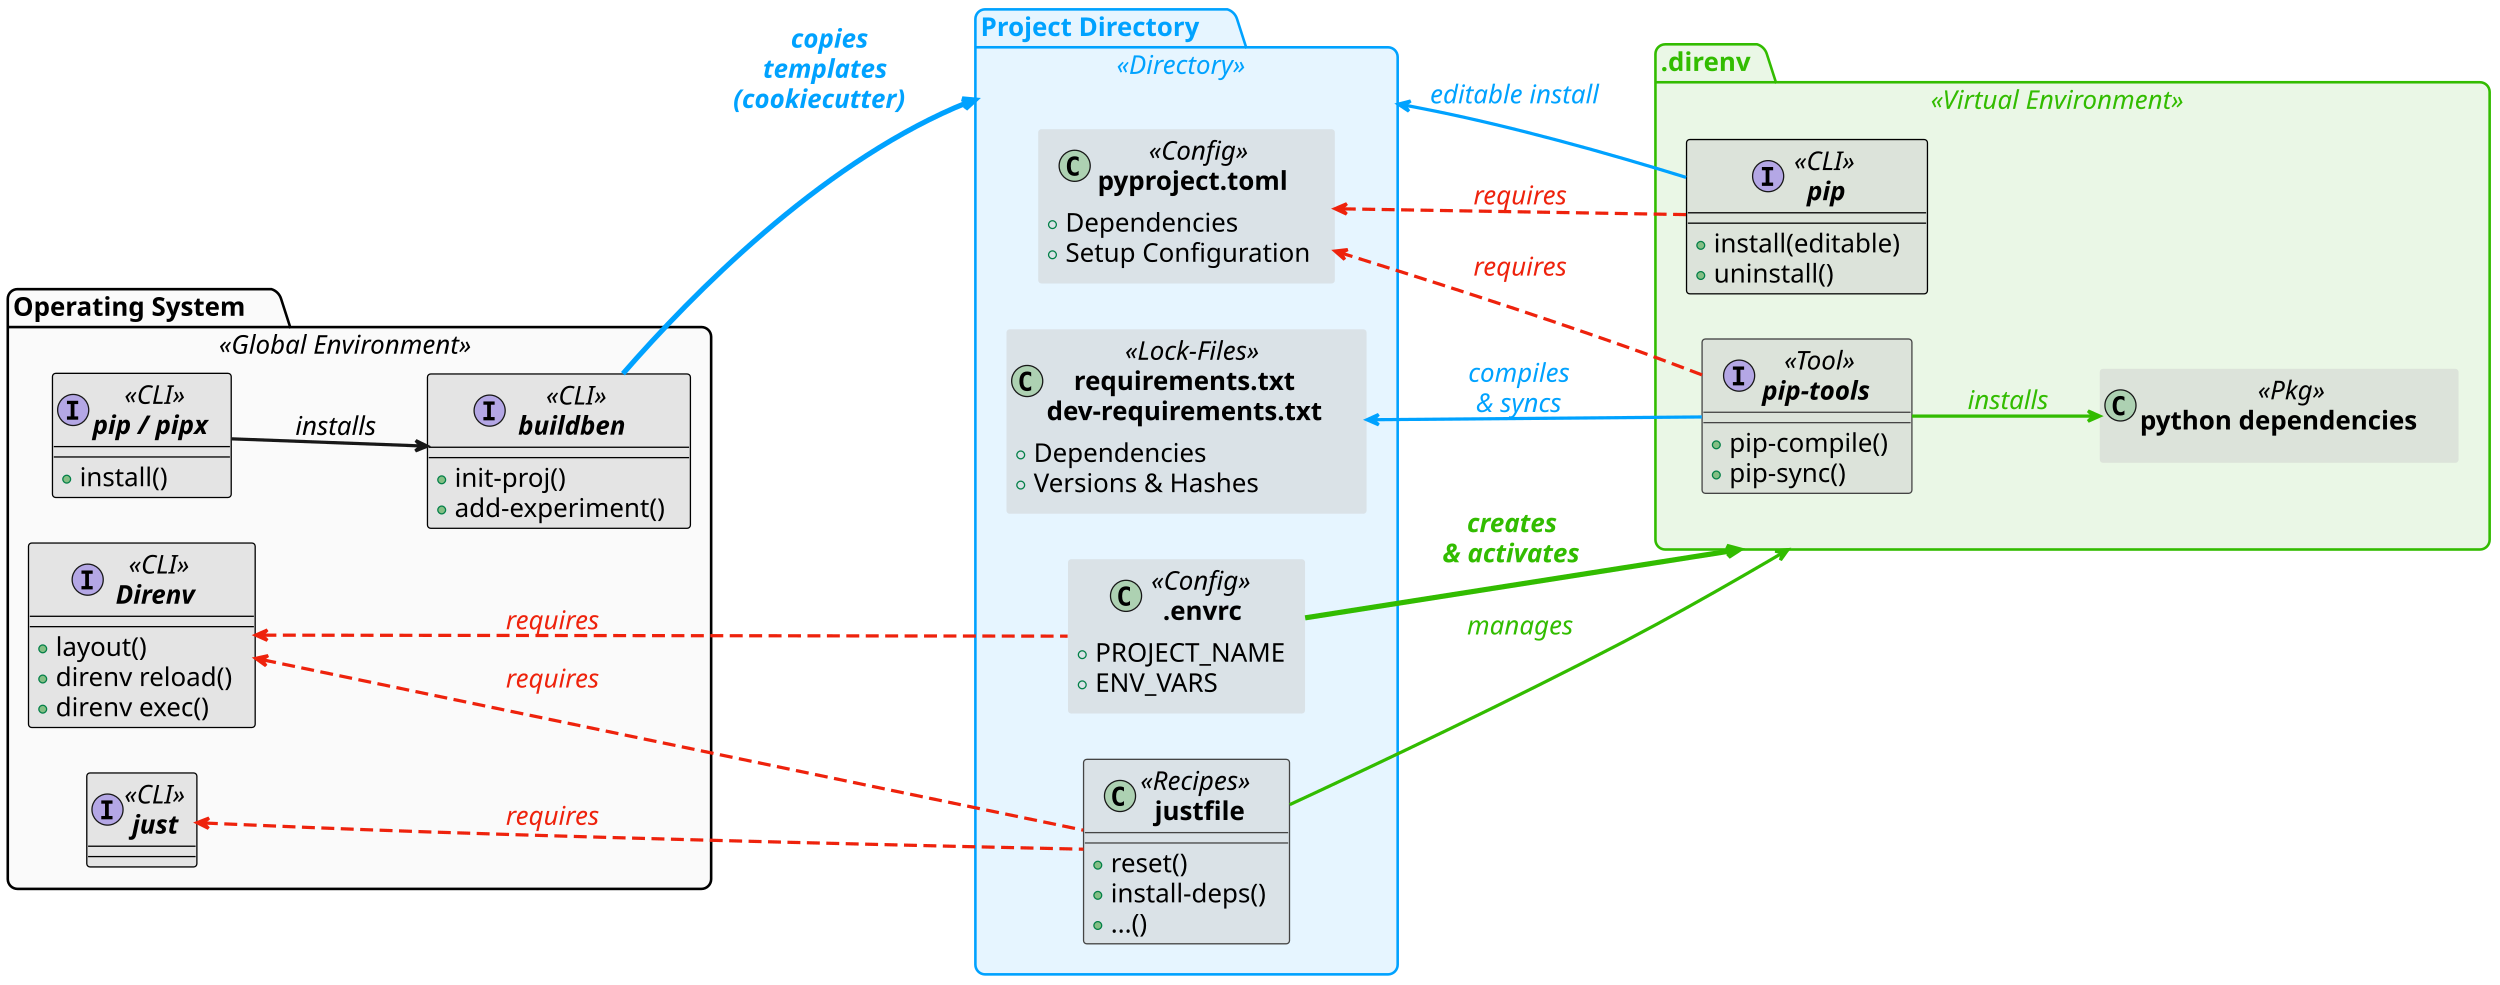
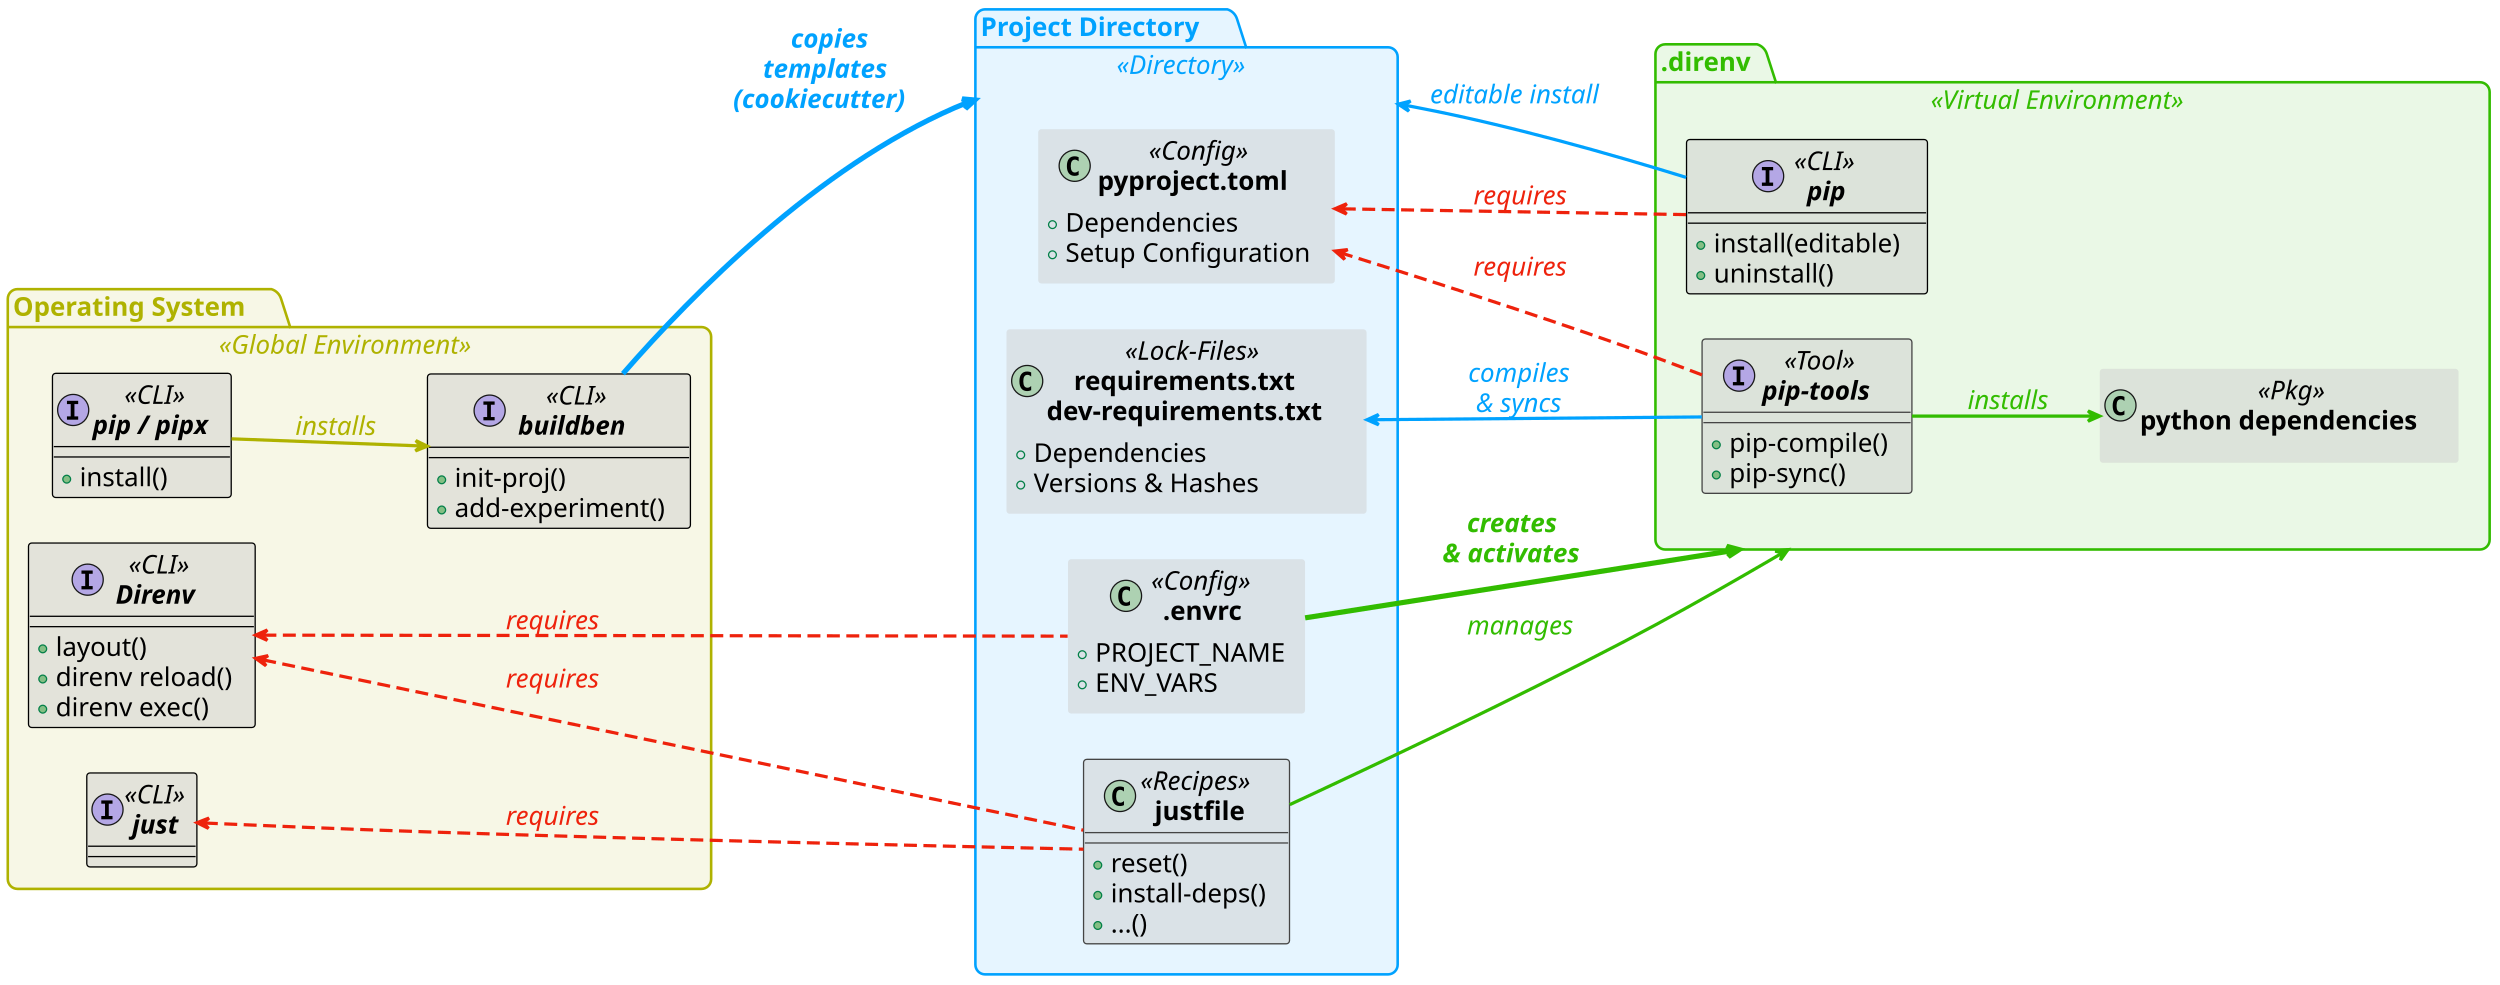
<svg xmlns="http://www.w3.org/2000/svg" contentStyleType="text/css" height="760px" preserveAspectRatio="none" style="width:1930px;height:760px;" version="1.1" viewBox="0 0 1930 760" width="1930px" zoomAndPan="magnify">
  <defs />
  <g>
    <g id="cluster_GE">
-       <path d="M13.5,223.217 L209.5,223.217 A11.25,11.25 0 0 1 217,230.717 L224,252.498 L541.5,252.498 A7.5,7.5 0 0 1 549,259.998 L549,678.717 A7.5,7.5 0 0 1 541.5,686.217 L13.5,686.217 A7.5,7.5 0 0 1 6,678.717 L6,230.717 A7.5,7.5 0 0 1 13.5,223.217 " fill="#EEEEEE" fill-opacity="0.267" style="stroke:#000000;stroke-width:2.0;" />
-       <line style="stroke:#000000;stroke-width:2.0;" x1="6" x2="224" y1="252.498" y2="252.498" />
-       <text fill="#000000" font-family="sans-serif" font-size="20" font-weight="bold" lengthAdjust="spacing" textLength="205" x="10" y="243.781">Operating System</text>
-       <text fill="#000000" font-family="sans-serif" font-size="20" font-style="italic" lengthAdjust="spacing" textLength="225" x="169" y="273.062">«Global Environment»</text>
+       <path d="M13.5,223.217 L209.5,223.217 A11.25,11.25 0 0 1 217,230.717 L224,252.498 L541.5,252.498 A7.5,7.5 0 0 1 549,259.998 L549,678.717 A7.5,7.5 0 0 1 541.5,686.217 L13.5,686.217 A7.5,7.5 0 0 1 6,678.717 L6,230.717 A7.5,7.5 0 0 1 13.5,223.217 " fill="#AFB200" fill-opacity="0.098" style="stroke:#AFB200;stroke-width:2.0;" />
+       <line style="stroke:#AFB200;stroke-width:2.0;" x1="6" x2="224" y1="252.498" y2="252.498" />
+       <text fill="#AFB200" font-family="sans-serif" font-size="20" font-weight="bold" lengthAdjust="spacing" textLength="205" x="10" y="243.781">Operating System</text>
+       <text fill="#AFB200" font-family="sans-serif" font-size="20" font-style="italic" lengthAdjust="spacing" textLength="225" x="169" y="273.062">«Global Environment»</text>
    </g>
    <g id="cluster_PDIR">
      <path d="M760.5,7.217 L947.5,7.217 A11.25,11.25 0 0 1 955,14.717 L962,36.498 L1071.5,36.498 A7.5,7.5 0 0 1 1079,43.998 L1079,744.717 A7.5,7.5 0 0 1 1071.5,752.217 L760.5,752.217 A7.5,7.5 0 0 1 753,744.717 L753,14.717 A7.5,7.5 0 0 1 760.5,7.217 " fill="#00A2FF" fill-opacity="0.098" style="stroke:#00A2FF;stroke-width:2.0;" />
      <line style="stroke:#00A2FF;stroke-width:2.0;" x1="753" x2="962" y1="36.498" y2="36.498" />
      <text fill="#00A2FF" font-family="sans-serif" font-size="20" font-weight="bold" lengthAdjust="spacing" textLength="196" x="757" y="27.781">Project Directory</text>
      <text fill="#00A2FF" font-family="sans-serif" font-size="20" font-style="italic" lengthAdjust="spacing" textLength="116" x="862" y="57.062">«Directory»</text>
    </g>
    <g id="cluster_VENV">
-       <path d="M1285.5,34.217 L1356.5,34.217 A11.25,11.25 0 0 1 1364,41.717 L1371,63.498 L1914.5,63.498 A7.5,7.5 0 0 1 1922,70.998 L1922,416.717 A7.5,7.5 0 0 1 1914.5,424.217 L1285.5,424.217 A7.5,7.5 0 0 1 1278,416.717 L1278,41.717 A7.5,7.5 0 0 1 1285.5,34.217 " fill="#2EAD00" fill-opacity="0.098" style="stroke:#32BC00;stroke-width:2.0;" />
+       <path d="M1285.5,34.217 L1356.5,34.217 A11.25,11.25 0 0 1 1364,41.717 L1371,63.498 L1914.5,63.498 A7.5,7.5 0 0 1 1922,70.998 L1922,416.717 A7.5,7.5 0 0 1 1914.5,424.217 L1285.5,424.217 A7.5,7.5 0 0 1 1278,416.717 L1278,41.717 A7.5,7.5 0 0 1 1285.5,34.217 " fill="#32BC00" fill-opacity="0.098" style="stroke:#32BC00;stroke-width:2.0;" />
      <line style="stroke:#32BC00;stroke-width:2.0;" x1="1278" x2="1371" y1="63.498" y2="63.498" />
      <text fill="#32BC00" font-family="sans-serif" font-size="20" font-weight="bold" lengthAdjust="spacing" textLength="80" x="1282" y="54.781">.direnv</text>
      <text fill="#32BC00" font-family="sans-serif" font-size="20" font-style="italic" lengthAdjust="spacing" textLength="227" x="1490.5" y="84.062">«Virtual Environment»</text>
    </g>
    <g id="elem_B">
-       <rect codeLine="55" fill="#CCCCCC" fill-opacity="0.467" height="119.125" id="B" rx="2.5" ry="2.5" style="stroke:#000000;stroke-width:1.0;" width="203" x="330" y="288.717" />
+       <rect codeLine="57" fill="#CCCCCC" fill-opacity="0.467" height="119.125" id="B" rx="2.5" ry="2.5" style="stroke:#000000;stroke-width:1.0;" width="203" x="330" y="288.717" />
      <ellipse cx="378" cy="316.998" fill="#B4A7E5" rx="12" ry="12" style="stroke:#181818;stroke-width:1.0;" />
      <path d="M373.188,312.451 L373.188,309.92 L381.859,309.92 L381.859,312.451 L378.969,312.451 L378.969,321.951 L381.859,321.951 L381.859,324.498 L373.188,324.498 L373.188,321.951 L376.078,321.951 L376.078,312.451 L373.188,312.451 Z " fill="#000000" />
      <text fill="#000000" font-family="sans-serif" font-size="20" font-style="italic" lengthAdjust="spacing" textLength="55" x="421.5" y="312.281">«CLI»</text>
      <text fill="#000000" font-family="sans-serif" font-size="20" font-style="italic" font-weight="bold" lengthAdjust="spacing" textLength="98" x="400" y="335.562">buildben</text>
      <line style="stroke:#000000;stroke-width:1.0;" x1="331" x2="532" y1="345.279" y2="345.279" />
      <line style="stroke:#000000;stroke-width:1.0;" x1="331" x2="532" y1="353.279" y2="353.279" />
      <ellipse cx="341" cy="370.42" fill="#84BE84" rx="3" ry="3" style="stroke:#038048;stroke-width:1.0;" />
      <text fill="#000000" font-family="sans-serif" font-size="20" lengthAdjust="spacing" textLength="95" x="351" y="375.844">init-proj()</text>
      <ellipse cx="341" cy="393.701" fill="#84BE84" rx="3" ry="3" style="stroke:#038048;stroke-width:1.0;" />
      <text fill="#000000" font-family="sans-serif" font-size="20" lengthAdjust="spacing" textLength="176" x="351" y="399.125">add-experiment()</text>
    </g>
    <g id="elem_PIP">
-       <rect codeLine="59" fill="#CCCCCC" fill-opacity="0.467" height="95.844" id="PIP" rx="2.5" ry="2.5" style="stroke:#000000;stroke-width:1.0;" width="138" x="40.5" y="288.217" />
+       <rect codeLine="61" fill="#CCCCCC" fill-opacity="0.467" height="95.844" id="PIP" rx="2.5" ry="2.5" style="stroke:#000000;stroke-width:1.0;" width="138" x="40.5" y="288.217" />
      <ellipse cx="56.5" cy="316.498" fill="#B4A7E5" rx="12" ry="12" style="stroke:#181818;stroke-width:1.0;" />
      <path d="M51.688,311.951 L51.688,309.42 L60.359,309.42 L60.359,311.951 L57.469,311.951 L57.469,321.451 L60.359,321.451 L60.359,323.998 L51.688,323.998 L51.688,321.451 L54.578,321.451 L54.578,311.951 L51.688,311.951 Z " fill="#000000" />
      <text fill="#000000" font-family="sans-serif" font-size="20" font-style="italic" lengthAdjust="spacing" textLength="55" x="96" y="311.781">«CLI»</text>
      <text fill="#000000" font-family="sans-serif" font-size="20" font-style="italic" font-weight="bold" lengthAdjust="spacing" textLength="104" x="71.5" y="335.062">pip / pipx</text>
      <line style="stroke:#000000;stroke-width:1.0;" x1="41.5" x2="177.5" y1="344.779" y2="344.779" />
      <line style="stroke:#000000;stroke-width:1.0;" x1="41.5" x2="177.5" y1="352.779" y2="352.779" />
      <ellipse cx="51.5" cy="369.92" fill="#84BE84" rx="3" ry="3" style="stroke:#038048;stroke-width:1.0;" />
      <text fill="#000000" font-family="sans-serif" font-size="20" lengthAdjust="spacing" textLength="77" x="61.5" y="375.344">install()</text>
    </g>
    <g id="elem_J">
-       <rect codeLine="63" fill="#CCCCCC" fill-opacity="0.467" height="72.562" id="J" rx="2.5" ry="2.5" style="stroke:#000000;stroke-width:1.0;" width="85" x="67" y="596.717" />
+       <rect codeLine="65" fill="#CCCCCC" fill-opacity="0.467" height="72.562" id="J" rx="2.5" ry="2.5" style="stroke:#000000;stroke-width:1.0;" width="85" x="67" y="596.717" />
      <ellipse cx="83" cy="624.998" fill="#B4A7E5" rx="12" ry="12" style="stroke:#181818;stroke-width:1.0;" />
      <path d="M78.188,620.451 L78.188,617.92 L86.859,617.92 L86.859,620.451 L83.969,620.451 L83.969,629.951 L86.859,629.951 L86.859,632.498 L78.188,632.498 L78.188,629.951 L81.078,629.951 L81.078,620.451 L78.188,620.451 Z " fill="#000000" />
      <text fill="#000000" font-family="sans-serif" font-size="20" font-style="italic" lengthAdjust="spacing" textLength="55" x="96" y="620.281">«CLI»</text>
      <text fill="#000000" font-family="sans-serif" font-size="20" font-style="italic" font-weight="bold" lengthAdjust="spacing" textLength="43" x="102" y="643.562">just</text>
      <line style="stroke:#000000;stroke-width:1.0;" x1="68" x2="151" y1="653.279" y2="653.279" />
      <line style="stroke:#000000;stroke-width:1.0;" x1="68" x2="151" y1="661.279" y2="661.279" />
    </g>
    <g id="elem_D">
-       <rect codeLine="64" fill="#CCCCCC" fill-opacity="0.467" height="142.406" id="D" rx="2.5" ry="2.5" style="stroke:#000000;stroke-width:1.0;" width="175" x="22" y="419.217" />
+       <rect codeLine="66" fill="#CCCCCC" fill-opacity="0.467" height="142.406" id="D" rx="2.5" ry="2.5" style="stroke:#000000;stroke-width:1.0;" width="175" x="22" y="419.217" />
      <ellipse cx="67.7" cy="447.498" fill="#B4A7E5" rx="12" ry="12" style="stroke:#181818;stroke-width:1.0;" />
      <path d="M62.888,442.951 L62.888,440.42 L71.559,440.42 L71.559,442.951 L68.669,442.951 L68.669,452.451 L71.559,452.451 L71.559,454.998 L62.888,454.998 L62.888,452.451 L65.778,452.451 L65.778,442.951 L62.888,442.951 Z " fill="#000000" />
      <text fill="#000000" font-family="sans-serif" font-size="20" font-style="italic" lengthAdjust="spacing" textLength="55" x="99.3" y="442.781">«CLI»</text>
      <text fill="#000000" font-family="sans-serif" font-size="20" font-style="italic" font-weight="bold" lengthAdjust="spacing" textLength="75" x="89.3" y="466.062">Direnv</text>
      <line style="stroke:#000000;stroke-width:1.0;" x1="23" x2="196" y1="475.779" y2="475.779" />
      <line style="stroke:#000000;stroke-width:1.0;" x1="23" x2="196" y1="483.779" y2="483.779" />
      <ellipse cx="33" cy="500.92" fill="#84BE84" rx="3" ry="3" style="stroke:#038048;stroke-width:1.0;" />
      <text fill="#000000" font-family="sans-serif" font-size="20" lengthAdjust="spacing" textLength="78" x="43" y="506.344">layout()</text>
      <ellipse cx="33" cy="524.201" fill="#84BE84" rx="3" ry="3" style="stroke:#038048;stroke-width:1.0;" />
      <text fill="#000000" font-family="sans-serif" font-size="20" lengthAdjust="spacing" textLength="148" x="43" y="529.625">direnv reload()</text>
      <ellipse cx="33" cy="547.482" fill="#84BE84" rx="3" ry="3" style="stroke:#038048;stroke-width:1.0;" />
      <text fill="#000000" font-family="sans-serif" font-size="20" lengthAdjust="spacing" textLength="131" x="43" y="552.906">direnv exec()</text>
    </g>
    <g id="elem_PPRT">
-       <rect codeLine="75" fill="#CCCCCC" fill-opacity="0.467" height="119.125" id="PPRT" rx="2.5" ry="2.5" style="stroke:#000000;stroke-width:0.0;" width="229" x="801.5" y="99.717" />
+       <rect codeLine="77" fill="#CCCCCC" fill-opacity="0.467" height="119.125" id="PPRT" rx="2.5" ry="2.5" style="stroke:#000000;stroke-width:0.0;" width="229" x="801.5" y="99.717" />
      <ellipse cx="829.65" cy="127.998" fill="#ADD1B2" rx="12" ry="12" style="stroke:#181818;stroke-width:1.0;" />
      <path d="M832.712,135.076 Q832.025,135.435 831.275,135.607 Q830.525,135.779 829.697,135.779 Q826.744,135.779 825.181,133.842 Q823.634,131.889 823.634,128.217 Q823.634,124.545 825.181,122.607 Q826.744,120.654 829.697,120.654 Q830.525,120.654 831.275,120.826 Q832.041,120.998 832.712,121.357 L832.712,124.561 Q831.962,123.873 831.259,123.561 Q830.572,123.248 829.822,123.248 Q828.244,123.248 827.431,124.498 Q826.634,125.748 826.634,128.217 Q826.634,130.685 827.431,131.935 Q828.244,133.185 829.822,133.185 Q830.572,133.185 831.259,132.873 Q831.962,132.56 832.712,131.873 L832.712,135.076 Z " fill="#000000" />
      <text fill="#000000" font-family="sans-serif" font-size="20" font-style="italic" lengthAdjust="spacing" textLength="89" x="886.85" y="123.281">«Config»</text>
      <text fill="#000000" font-family="sans-serif" font-size="20" font-weight="bold" lengthAdjust="spacing" textLength="168" x="847.35" y="146.562">pyproject.toml</text>
      <line style="stroke:#000000;stroke-width:0.0;" x1="802.5" x2="1029.5" y1="156.279" y2="156.279" />
      <ellipse cx="812.5" cy="173.42" fill="none" rx="3" ry="3" style="stroke:#038048;stroke-width:1.0;" />
      <text fill="#000000" font-family="sans-serif" font-size="20" lengthAdjust="spacing" textLength="142" x="822.5" y="178.844">Dependencies</text>
      <ellipse cx="812.5" cy="196.701" fill="none" rx="3" ry="3" style="stroke:#038048;stroke-width:1.0;" />
      <text fill="#000000" font-family="sans-serif" font-size="20" lengthAdjust="spacing" textLength="202" x="822.5" y="202.125">Setup Configuration</text>
      <line style="stroke:#000000;stroke-width:0.0;" x1="802.5" x2="1029.5" y1="210.842" y2="210.842" />
    </g>
    <g id="elem_JF">
-       <rect codeLine="80" fill="#CCCCCC" fill-opacity="0.467" height="142.406" id="JF" rx="2.5" ry="2.5" style="stroke:#444444;stroke-width:1.0;" width="159" x="836.5" y="586.217" />
+       <rect codeLine="82" fill="#CCCCCC" fill-opacity="0.467" height="142.406" id="JF" rx="2.5" ry="2.5" style="stroke:#444444;stroke-width:1.0;" width="159" x="836.5" y="586.217" />
      <ellipse cx="864.65" cy="614.498" fill="#ADD1B2" rx="12" ry="12" style="stroke:#181818;stroke-width:1.0;" />
      <path d="M867.712,621.576 Q867.025,621.936 866.275,622.107 Q865.525,622.279 864.697,622.279 Q861.744,622.279 860.181,620.342 Q858.634,618.389 858.634,614.717 Q858.634,611.045 860.181,609.107 Q861.744,607.154 864.697,607.154 Q865.525,607.154 866.275,607.326 Q867.041,607.498 867.712,607.857 L867.712,611.061 Q866.962,610.373 866.259,610.061 Q865.572,609.748 864.822,609.748 Q863.244,609.748 862.431,610.998 Q861.634,612.248 861.634,614.717 Q861.634,617.186 862.431,618.436 Q863.244,619.686 864.822,619.686 Q865.572,619.686 866.259,619.373 Q866.962,619.061 867.712,618.373 L867.712,621.576 Z " fill="#000000" />
      <text fill="#000000" font-family="sans-serif" font-size="20" font-style="italic" lengthAdjust="spacing" textLength="102" x="880.35" y="609.781">«Recipes»</text>
      <text fill="#000000" font-family="sans-serif" font-size="20" font-weight="bold" lengthAdjust="spacing" textLength="80" x="891.35" y="633.062">justfile</text>
      <line style="stroke:#444444;stroke-width:1.0;" x1="837.5" x2="994.5" y1="642.779" y2="642.779" />
      <line style="stroke:#444444;stroke-width:1.0;" x1="837.5" x2="994.5" y1="650.779" y2="650.779" />
      <ellipse cx="847.5" cy="667.92" fill="#84BE84" rx="3" ry="3" style="stroke:#038048;stroke-width:1.0;" />
      <text fill="#000000" font-family="sans-serif" font-size="20" lengthAdjust="spacing" textLength="66" x="857.5" y="673.344">reset()</text>
      <ellipse cx="847.5" cy="691.201" fill="#84BE84" rx="3" ry="3" style="stroke:#038048;stroke-width:1.0;" />
      <text fill="#000000" font-family="sans-serif" font-size="20" lengthAdjust="spacing" textLength="132" x="857.5" y="696.625">install-deps()</text>
      <ellipse cx="847.5" cy="714.482" fill="#84BE84" rx="3" ry="3" style="stroke:#038048;stroke-width:1.0;" />
      <text fill="#000000" font-family="sans-serif" font-size="20" lengthAdjust="spacing" textLength="34" x="857.5" y="719.906">...()</text>
    </g>
    <g id="elem_ERC">
-       <rect codeLine="86" fill="#CCCCCC" fill-opacity="0.467" height="119.125" id="ERC" rx="2.5" ry="2.5" style="stroke:#000000;stroke-width:0.0;" width="183" x="824.5" y="431.717" />
+       <rect codeLine="88" fill="#CCCCCC" fill-opacity="0.467" height="119.125" id="ERC" rx="2.5" ry="2.5" style="stroke:#000000;stroke-width:0.0;" width="183" x="824.5" y="431.717" />
      <ellipse cx="869.3" cy="459.998" fill="#ADD1B2" rx="12" ry="12" style="stroke:#181818;stroke-width:1.0;" />
      <path d="M872.362,467.076 Q871.675,467.435 870.925,467.607 Q870.175,467.779 869.347,467.779 Q866.394,467.779 864.831,465.842 Q863.284,463.889 863.284,460.217 Q863.284,456.545 864.831,454.607 Q866.394,452.654 869.347,452.654 Q870.175,452.654 870.925,452.826 Q871.691,452.998 872.362,453.357 L872.362,456.56 Q871.612,455.873 870.909,455.56 Q870.222,455.248 869.472,455.248 Q867.894,455.248 867.081,456.498 Q866.284,457.748 866.284,460.217 Q866.284,462.685 867.081,463.935 Q867.894,465.185 869.472,465.185 Q870.222,465.185 870.909,464.873 Q871.612,464.56 872.362,463.873 L872.362,467.076 Z " fill="#000000" />
      <text fill="#000000" font-family="sans-serif" font-size="20" font-style="italic" lengthAdjust="spacing" textLength="89" x="888.7" y="455.281">«Config»</text>
      <text fill="#000000" font-family="sans-serif" font-size="20" font-weight="bold" lengthAdjust="spacing" textLength="71" x="897.7" y="478.562">.envrc</text>
      <line style="stroke:#000000;stroke-width:0.0;" x1="825.5" x2="1006.5" y1="488.279" y2="488.279" />
      <ellipse cx="835.5" cy="505.42" fill="none" rx="3" ry="3" style="stroke:#038048;stroke-width:1.0;" />
      <text fill="#000000" font-family="sans-serif" font-size="20" lengthAdjust="spacing" textLength="156" x="845.5" y="510.844">PROJECT_NAME</text>
      <ellipse cx="835.5" cy="528.701" fill="none" rx="3" ry="3" style="stroke:#038048;stroke-width:1.0;" />
      <text fill="#000000" font-family="sans-serif" font-size="20" lengthAdjust="spacing" textLength="107" x="845.5" y="534.125">ENV_VARS</text>
      <line style="stroke:#000000;stroke-width:0.0;" x1="825.5" x2="1006.5" y1="542.842" y2="542.842" />
    </g>
    <g id="elem_RE">
-       <rect codeLine="91" fill="#CCCCCC" fill-opacity="0.467" height="142.406" id="RE" rx="2.5" ry="2.5" style="stroke:#000000;stroke-width:0.0;" width="278" x="777" y="254.217" />
+       <rect codeLine="93" fill="#CCCCCC" fill-opacity="0.467" height="142.406" id="RE" rx="2.5" ry="2.5" style="stroke:#000000;stroke-width:0.0;" width="278" x="777" y="254.217" />
      <ellipse cx="793" cy="294.139" fill="#ADD1B2" rx="12" ry="12" style="stroke:#181818;stroke-width:1.0;" />
      <path d="M796.062,301.217 Q795.375,301.576 794.625,301.748 Q793.875,301.92 793.047,301.92 Q790.094,301.92 788.531,299.982 Q786.984,298.029 786.984,294.357 Q786.984,290.685 788.531,288.748 Q790.094,286.795 793.047,286.795 Q793.875,286.795 794.625,286.967 Q795.391,287.139 796.062,287.498 L796.062,290.701 Q795.312,290.014 794.609,289.701 Q793.922,289.389 793.172,289.389 Q791.594,289.389 790.781,290.639 Q789.984,291.889 789.984,294.357 Q789.984,296.826 790.781,298.076 Q791.594,299.326 793.172,299.326 Q793.922,299.326 794.609,299.014 Q795.312,298.701 796.062,298.014 L796.062,301.217 Z " fill="#000000" />
      <text fill="#000000" font-family="sans-serif" font-size="20" font-style="italic" lengthAdjust="spacing" textLength="123" x="868.5" y="277.781">«Lock-Files»</text>
      <text fill="#000000" font-family="sans-serif" font-size="20" font-weight="bold" lengthAdjust="spacing" textLength="195" x="829" y="301.062">requirements.txt</text>
      <text fill="#000000" font-family="sans-serif" font-size="20" font-weight="bold" lengthAdjust="spacing" textLength="244" x="808" y="324.344">dev-requirements.txt</text>
      <line style="stroke:#000000;stroke-width:0.0;" x1="778" x2="1054" y1="334.06" y2="334.06" />
      <ellipse cx="788" cy="351.201" fill="none" rx="3" ry="3" style="stroke:#038048;stroke-width:1.0;" />
      <text fill="#000000" font-family="sans-serif" font-size="20" lengthAdjust="spacing" textLength="142" x="798" y="356.625">Dependencies</text>
      <ellipse cx="788" cy="374.482" fill="none" rx="3" ry="3" style="stroke:#038048;stroke-width:1.0;" />
      <text fill="#000000" font-family="sans-serif" font-size="20" lengthAdjust="spacing" textLength="184" x="798" y="379.906">Versions &amp; Hashes</text>
      <line style="stroke:#000000;stroke-width:0.0;" x1="778" x2="1054" y1="388.623" y2="388.623" />
    </g>
    <g id="elem_PT">
-       <rect codeLine="99" fill="#CCCCCC" fill-opacity="0.467" height="119.125" id="PT" rx="2.5" ry="2.5" style="stroke:#444444;stroke-width:1.0;" width="162" x="1314" y="261.717" />
+       <rect codeLine="101" fill="#CCCCCC" fill-opacity="0.467" height="119.125" id="PT" rx="2.5" ry="2.5" style="stroke:#444444;stroke-width:1.0;" width="162" x="1314" y="261.717" />
      <ellipse cx="1342.6" cy="289.998" fill="#B4A7E5" rx="12" ry="12" style="stroke:#181818;stroke-width:1.0;" />
      <path d="M1337.787,285.451 L1337.787,282.92 L1346.459,282.92 L1346.459,285.451 L1343.569,285.451 L1343.569,294.951 L1346.459,294.951 L1346.459,297.498 L1337.787,297.498 L1337.787,294.951 L1340.678,294.951 L1340.678,285.451 L1337.787,285.451 Z " fill="#000000" />
      <text fill="#000000" font-family="sans-serif" font-size="20" font-style="italic" lengthAdjust="spacing" textLength="66" x="1377.4" y="285.281">«Tool»</text>
      <text fill="#000000" font-family="sans-serif" font-size="20" font-style="italic" font-weight="bold" lengthAdjust="spacing" textLength="100" x="1360.4" y="308.562">pip-tools</text>
      <line style="stroke:#444444;stroke-width:1.0;" x1="1315" x2="1475" y1="318.279" y2="318.279" />
      <line style="stroke:#444444;stroke-width:1.0;" x1="1315" x2="1475" y1="326.279" y2="326.279" />
      <ellipse cx="1325" cy="343.42" fill="#84BE84" rx="3" ry="3" style="stroke:#038048;stroke-width:1.0;" />
      <text fill="#000000" font-family="sans-serif" font-size="20" lengthAdjust="spacing" textLength="135" x="1335" y="348.844">pip-compile()</text>
      <ellipse cx="1325" cy="366.701" fill="#84BE84" rx="3" ry="3" style="stroke:#038048;stroke-width:1.0;" />
      <text fill="#000000" font-family="sans-serif" font-size="20" lengthAdjust="spacing" textLength="100" x="1335" y="372.125">pip-sync()</text>
    </g>
    <g id="elem_PD">
-       <rect codeLine="103" fill="#CCCCCC" fill-opacity="0.467" height="72.562" id="PD" rx="2.5" ry="2.5" style="stroke:#000000;stroke-width:0.0;" width="277" x="1621" y="284.717" />
+       <rect codeLine="105" fill="#CCCCCC" fill-opacity="0.467" height="72.562" id="PD" rx="2.5" ry="2.5" style="stroke:#000000;stroke-width:0.0;" width="277" x="1621" y="284.717" />
      <ellipse cx="1637" cy="312.998" fill="#ADD1B2" rx="12" ry="12" style="stroke:#181818;stroke-width:1.0;" />
      <path d="M1640.062,320.076 Q1639.375,320.435 1638.625,320.607 Q1637.875,320.779 1637.047,320.779 Q1634.094,320.779 1632.531,318.842 Q1630.984,316.889 1630.984,313.217 Q1630.984,309.545 1632.531,307.607 Q1634.094,305.654 1637.047,305.654 Q1637.875,305.654 1638.625,305.826 Q1639.391,305.998 1640.062,306.357 L1640.062,309.56 Q1639.312,308.873 1638.609,308.56 Q1637.922,308.248 1637.172,308.248 Q1635.594,308.248 1634.781,309.498 Q1633.984,310.748 1633.984,313.217 Q1633.984,315.685 1634.781,316.935 Q1635.594,318.185 1637.172,318.185 Q1637.922,318.185 1638.609,317.873 Q1639.312,317.56 1640.062,316.873 L1640.062,320.076 Z " fill="#000000" />
      <text fill="#000000" font-family="sans-serif" font-size="20" font-style="italic" lengthAdjust="spacing" textLength="61" x="1743" y="308.281">«Pkg»</text>
      <text fill="#000000" font-family="sans-serif" font-size="20" font-weight="bold" lengthAdjust="spacing" textLength="243" x="1652" y="331.562">python dependencies</text>
      <line style="stroke:#000000;stroke-width:0.0;" x1="1622" x2="1897" y1="341.279" y2="341.279" />
      <line style="stroke:#000000;stroke-width:0.0;" x1="1622" x2="1897" y1="349.279" y2="349.279" />
    </g>
    <g id="elem_PIPvenv">
-       <rect codeLine="106" fill="#CCCCCC" fill-opacity="0.467" height="119.125" id="PIPvenv" rx="2.5" ry="2.5" style="stroke:#000000;stroke-width:1.0;" width="186" x="1302" y="107.717" />
+       <rect codeLine="108" fill="#CCCCCC" fill-opacity="0.467" height="119.125" id="PIPvenv" rx="2.5" ry="2.5" style="stroke:#000000;stroke-width:1.0;" width="186" x="1302" y="107.717" />
      <ellipse cx="1365" cy="135.998" fill="#B4A7E5" rx="12" ry="12" style="stroke:#181818;stroke-width:1.0;" />
      <path d="M1360.188,131.451 L1360.188,128.92 L1368.859,128.92 L1368.859,131.451 L1365.969,131.451 L1365.969,140.951 L1368.859,140.951 L1368.859,143.498 L1360.188,143.498 L1360.188,140.951 L1363.078,140.951 L1363.078,131.451 L1360.188,131.451 Z " fill="#000000" />
      <text fill="#000000" font-family="sans-serif" font-size="20" font-style="italic" lengthAdjust="spacing" textLength="55" x="1385" y="131.281">«CLI»</text>
      <text fill="#000000" font-family="sans-serif" font-size="20" font-style="italic" font-weight="bold" lengthAdjust="spacing" textLength="35" x="1395" y="154.562">pip</text>
      <line style="stroke:#000000;stroke-width:1.0;" x1="1303" x2="1487" y1="164.279" y2="164.279" />
      <line style="stroke:#000000;stroke-width:1.0;" x1="1303" x2="1487" y1="172.279" y2="172.279" />
      <ellipse cx="1313" cy="189.42" fill="#84BE84" rx="3" ry="3" style="stroke:#038048;stroke-width:1.0;" />
      <text fill="#000000" font-family="sans-serif" font-size="20" lengthAdjust="spacing" textLength="159" x="1323" y="194.844">install(editable)</text>
      <ellipse cx="1313" cy="212.701" fill="#84BE84" rx="3" ry="3" style="stroke:#038048;stroke-width:1.0;" />
      <text fill="#000000" font-family="sans-serif" font-size="20" lengthAdjust="spacing" textLength="103" x="1323" y="218.125">uninstall()</text>
    </g>
    <g id="link_PIP_B">
-       <path codeLine="124" d="M178.76,338.777 C222.72,340.427 274.644,342.371 323.834,344.221 " fill="none" id="PIP-to-B" style="stroke:#181818;stroke-width:2.5;" />
-       <polygon fill="#181818" points="329.83,344.447,320.987,340.111,324.834,344.259,320.686,348.106,329.83,344.447" style="stroke:#181818;stroke-width:2.5;" />
-       <text fill="#000000" font-family="sans-serif" font-size="20" font-style="italic" lengthAdjust="spacing" textLength="71" x="228" y="335.781">installs</text>
+       <path codeLine="129" d="M178.76,338.777 C222.72,340.427 274.644,342.371 323.834,344.221 " fill="none" id="PIP-to-B" style="stroke:#AFB200;stroke-width:2.5;" />
+       <polygon fill="#AFB200" points="329.83,344.447,320.987,340.111,324.834,344.259,320.686,348.106,329.83,344.447" style="stroke:#AFB200;stroke-width:2.5;" />
+       <text fill="#AFB200" font-family="sans-serif" font-size="20" font-style="italic" lengthAdjust="spacing" textLength="71" x="228" y="335.781">installs</text>
    </g>
    <g id="link_B_PDIR">
-       <path codeLine="136" d="M480.89,288.517 C535.73,225.577 631.33,129.297 737,83.217 C741.487,81.26 746.095,79.472 750.794,77.839 C751.381,77.635 746.285,79.353 746.875,79.154 " fill="none" id="B-to-PDIR" style="stroke:#00A2FF;stroke-width:4.0;" />
+       <path codeLine="141" d="M480.89,288.517 C535.73,225.577 631.33,129.297 737,83.217 C741.487,81.26 746.095,79.472 750.794,77.839 C751.381,77.635 746.285,79.353 746.875,79.154 " fill="none" id="B-to-PDIR" style="stroke:#00A2FF;stroke-width:4.0;" />
      <polygon fill="#00A2FF" points="752.56,77.234,742.753,76.324,747.822,78.834,745.312,83.904,752.56,77.234" style="stroke:#00A2FF;stroke-width:4.0;" />
      <text fill="#00A2FF" font-family="sans-serif" font-size="20" font-style="italic" font-weight="bold" lengthAdjust="spacing" textLength="73" x="610.5" y="36.781">copies</text>
      <text fill="#00A2FF" font-family="sans-serif" font-size="20" font-style="italic" font-weight="bold" lengthAdjust="spacing" textLength="116" x="589" y="60.062">templates</text>
      <text fill="#00A2FF" font-family="sans-serif" font-size="20" font-style="italic" font-weight="bold" lengthAdjust="spacing" textLength="162" x="566" y="83.344">(cookiecutter)</text>
    </g>
    <g id="link_PT_RE">
-       <path codeLine="137" d="M1313.82,321.887 C1243.33,322.477 1145.2,323.307 1061.29,324.007 " fill="none" id="PT-to-RE" style="stroke:#00A2FF;stroke-width:2.5;" />
+       <path codeLine="142" d="M1313.82,321.887 C1243.33,322.477 1145.2,323.307 1061.29,324.007 " fill="none" id="PT-to-RE" style="stroke:#00A2FF;stroke-width:2.5;" />
      <polygon fill="#00A2FF" points="1055.29,324.057,1064.323,327.982,1060.29,324.015,1064.256,319.982,1055.29,324.057" style="stroke:#00A2FF;stroke-width:2.5;" />
      <text fill="#00A2FF" font-family="sans-serif" font-size="20" font-style="italic" lengthAdjust="spacing" textLength="90" x="1133.5" y="294.781">compiles</text>
      <text fill="#00A2FF" font-family="sans-serif" font-size="20" font-style="italic" lengthAdjust="spacing" textLength="78" x="1139.5" y="318.062">&amp; syncs</text>
    </g>
    <g id="link_PDIR_PIPvenv">
-       <path codeLine="138" d="M1085.349,81.41 C1090.292,82.252 1090.193,82.292 1095,83.217 C1165.29,96.747 1243.08,118.827 1301.69,136.957 " fill="none" id="PDIR-backto-PIPvenv" style="stroke:#00A2FF;stroke-width:2.5;" />
+       <path codeLine="143" d="M1085.349,81.41 C1090.292,82.252 1090.193,82.292 1095,83.217 C1165.29,96.747 1243.08,118.827 1301.69,136.957 " fill="none" id="PDIR-backto-PIPvenv" style="stroke:#00A2FF;stroke-width:2.5;" />
      <polygon fill="#00A2FF" points="1079.433,80.408,1087.64,85.854,1084.363,81.243,1088.975,77.966,1079.433,80.408" style="stroke:#00A2FF;stroke-width:2.5;" />
      <text fill="#00A2FF" font-family="sans-serif" font-size="20" font-style="italic" lengthAdjust="spacing" textLength="149" x="1104" y="79.781">editable install</text>
    </g>
    <g id="link_PT_PD">
-       <path codeLine="150" d="M1476,321.217 C1518.54,321.217 1566.02,321.217 1614.98,321.217 " fill="none" id="PT-to-PD" style="stroke:#32BC00;stroke-width:2.5;" />
+       <path codeLine="155" d="M1476,321.217 C1518.54,321.217 1566.02,321.217 1614.98,321.217 " fill="none" id="PT-to-PD" style="stroke:#32BC00;stroke-width:2.5;" />
      <polygon fill="#32BC00" points="1620.98,321.217,1611.98,317.217,1615.98,321.217,1611.98,325.217,1620.98,321.217" style="stroke:#32BC00;stroke-width:2.5;" />
      <text fill="#32BC00" font-family="sans-serif" font-size="20" font-style="italic" lengthAdjust="spacing" textLength="71" x="1519" y="315.781">installs</text>
    </g>
    <g id="link_ERC_VENV">
-       <path codeLine="151" d="M1007.56,476.977 C1076.19,466.187 1171.832,451.149 1250.795,438.734 C1270.536,435.63 1289.234,432.691 1306.207,430.022 C1314.693,428.688 1322.748,427.421 1330.287,426.236 C1334.056,425.643 1337.696,425.071 1341.197,424.521 C1341.634,424.452 1336.142,425.315 1336.575,425.247 " fill="none" id="ERC-to-VENV" style="stroke:#32BC00;stroke-width:4.0;" />
+       <path codeLine="156" d="M1007.56,476.977 C1076.19,466.187 1171.832,451.149 1250.795,438.734 C1270.536,435.63 1289.234,432.691 1306.207,430.022 C1314.693,428.688 1322.748,427.421 1330.287,426.236 C1334.056,425.643 1337.696,425.071 1341.197,424.521 C1341.634,424.452 1336.142,425.315 1336.575,425.247 " fill="none" id="ERC-to-VENV" style="stroke:#32BC00;stroke-width:4.0;" />
      <polygon fill="#32BC00" points="1342.503,424.315,1332.991,421.762,1337.563,425.092,1334.233,429.665,1342.503,424.315" style="stroke:#32BC00;stroke-width:4.0;" />
      <text fill="#32BC00" font-family="sans-serif" font-size="20" font-style="italic" font-weight="bold" lengthAdjust="spacing" textLength="86" x="1132.5" y="410.781">creates</text>
      <text fill="#32BC00" font-family="sans-serif" font-size="20" font-style="italic" lengthAdjust="spacing" textLength="6" x="1218.5" y="410.781"> </text>
      <text fill="#32BC00" font-family="sans-serif" font-size="20" font-style="italic" font-weight="bold" lengthAdjust="spacing" textLength="130" x="1113.5" y="434.062">&amp; activates</text>
    </g>
    <g id="link_JF_VENV">
-       <path codeLine="152" d="M995.69,621.177 C1064.45,589.257 1166.66,540.787 1254,495.217 C1285.175,478.952 1319.578,459.559 1346.477,444.058 C1359.928,436.307 1371.502,429.53 1379.859,424.602 C1379.99,424.525 1374.952,427.497 1375.081,427.42 " fill="none" id="JF-to-VENV" style="stroke:#32BC00;stroke-width:2.5;" />
+       <path codeLine="157" d="M995.69,621.177 C1064.45,589.257 1166.66,540.787 1254,495.217 C1285.175,478.952 1319.578,459.559 1346.477,444.058 C1359.928,436.307 1371.502,429.53 1379.859,424.602 C1379.99,424.525 1374.952,427.497 1375.081,427.42 " fill="none" id="JF-to-VENV" style="stroke:#32BC00;stroke-width:2.5;" />
      <polygon fill="#32BC00" points="1380.249,424.372,1370.465,425.499,1375.942,426.912,1374.529,432.39,1380.249,424.372" style="stroke:#32BC00;stroke-width:2.5;" />
      <text fill="#32BC00" font-family="sans-serif" font-size="20" font-style="italic" lengthAdjust="spacing" textLength="92" x="1132.5" y="489.781">manages</text>
    </g>
    <g id="link_D_ERC">
-       <path codeLine="166" d="M203.36,490.334 C356.74,490.524 668.07,490.907 824.2,491.107 " fill="none" id="D-backto-ERC" style="stroke:#EE220C;stroke-width:2.5;stroke-dasharray:10.0,5.0;" />
+       <path codeLine="171" d="M203.36,490.334 C356.74,490.524 668.07,490.907 824.2,491.107 " fill="none" id="D-backto-ERC" style="stroke:#EE220C;stroke-width:2.5;stroke-dasharray:10.0,5.0;" />
      <polygon fill="#EE220C" points="197.36,490.327,206.355,494.338,202.36,490.333,206.365,486.338,197.36,490.327" style="stroke:#EE220C;stroke-width:2.5;" />
      <text fill="#EE220C" font-family="sans-serif" font-size="20" font-style="italic" lengthAdjust="spacing" textLength="82" x="390.5" y="485.781">requires</text>
    </g>
    <g id="link_J_JF">
-       <path codeLine="167" d="M158.154,635.384 C202.304,637.354 268.06,640.157 330,642.217 C511.25,648.257 724.15,653.167 836.45,655.587 " fill="none" id="J-backto-JF" style="stroke:#EE220C;stroke-width:2.5;stroke-dasharray:10.0,5.0;" />
+       <path codeLine="172" d="M158.154,635.384 C202.304,637.354 268.06,640.157 330,642.217 C511.25,648.257 724.15,653.167 836.45,655.587 " fill="none" id="J-backto-JF" style="stroke:#EE220C;stroke-width:2.5;stroke-dasharray:10.0,5.0;" />
      <polygon fill="#EE220C" points="152.16,635.117,160.973,639.514,157.155,635.34,161.329,631.522,152.16,635.117" style="stroke:#EE220C;stroke-width:2.5;" />
      <text fill="#EE220C" font-family="sans-serif" font-size="20" font-style="italic" lengthAdjust="spacing" textLength="82" x="390.5" y="636.781">requires</text>
    </g>
    <g id="link_D_JF">
-       <path codeLine="168" d="M203.235,509.466 C360.675,542.146 684.99,609.467 836.26,640.877 " fill="none" id="D-backto-JF" style="stroke:#EE220C;stroke-width:2.5;stroke-dasharray:10.0,5.0;" />
+       <path codeLine="173" d="M203.235,509.466 C360.675,542.146 684.99,609.467 836.26,640.877 " fill="none" id="D-backto-JF" style="stroke:#EE220C;stroke-width:2.5;stroke-dasharray:10.0,5.0;" />
      <polygon fill="#EE220C" points="197.36,508.247,205.359,513.992,202.256,509.263,206.985,506.159,197.36,508.247" style="stroke:#EE220C;stroke-width:2.5;" />
      <text fill="#EE220C" font-family="sans-serif" font-size="20" font-style="italic" lengthAdjust="spacing" textLength="82" x="390.5" y="530.781">requires</text>
    </g>
    <g id="link_PT_PPRT">
-       <path codeLine="171" d="M1313.97,289.427 C1294.43,281.927 1273.53,274.107 1254,267.217 C1180.13,241.157 1101.979,216.051 1036.379,195.621 " fill="none" id="PT-to-PPRT" style="stroke:#EE220C;stroke-width:2.5;stroke-dasharray:10.0,5.0;" />
+       <path codeLine="176" d="M1313.97,289.427 C1294.43,281.927 1273.53,274.107 1254,267.217 C1180.13,241.157 1101.979,216.051 1036.379,195.621 " fill="none" id="PT-to-PPRT" style="stroke:#EE220C;stroke-width:2.5;stroke-dasharray:10.0,5.0;" />
      <polygon fill="#EE220C" points="1030.65,193.837,1038.053,200.332,1035.424,195.323,1040.432,192.694,1030.65,193.837" style="stroke:#EE220C;stroke-width:2.5;" />
      <text fill="#EE220C" font-family="sans-serif" font-size="20" font-style="italic" lengthAdjust="spacing" textLength="82" x="1137.5" y="212.781">requires</text>
    </g>
    <g id="link_PPRT_PIPvenv">
-       <path codeLine="173" d="M1036.649,161.227 C1119.589,162.617 1224.59,164.377 1301.99,165.677 " fill="none" id="PPRT-backto-PIPvenv" style="stroke:#EE220C;stroke-width:2.5;stroke-dasharray:10.0,5.0;" />
+       <path codeLine="178" d="M1036.649,161.227 C1119.589,162.617 1224.59,164.377 1301.99,165.677 " fill="none" id="PPRT-backto-PIPvenv" style="stroke:#EE220C;stroke-width:2.5;stroke-dasharray:10.0,5.0;" />
      <polygon fill="#EE220C" points="1030.65,161.127,1039.582,165.277,1035.649,161.211,1039.716,157.278,1030.65,161.127" style="stroke:#EE220C;stroke-width:2.5;" />
      <text fill="#EE220C" font-family="sans-serif" font-size="20" font-style="italic" lengthAdjust="spacing" textLength="82" x="1137.5" y="157.781">requires</text>
    </g>
  </g>
</svg>
